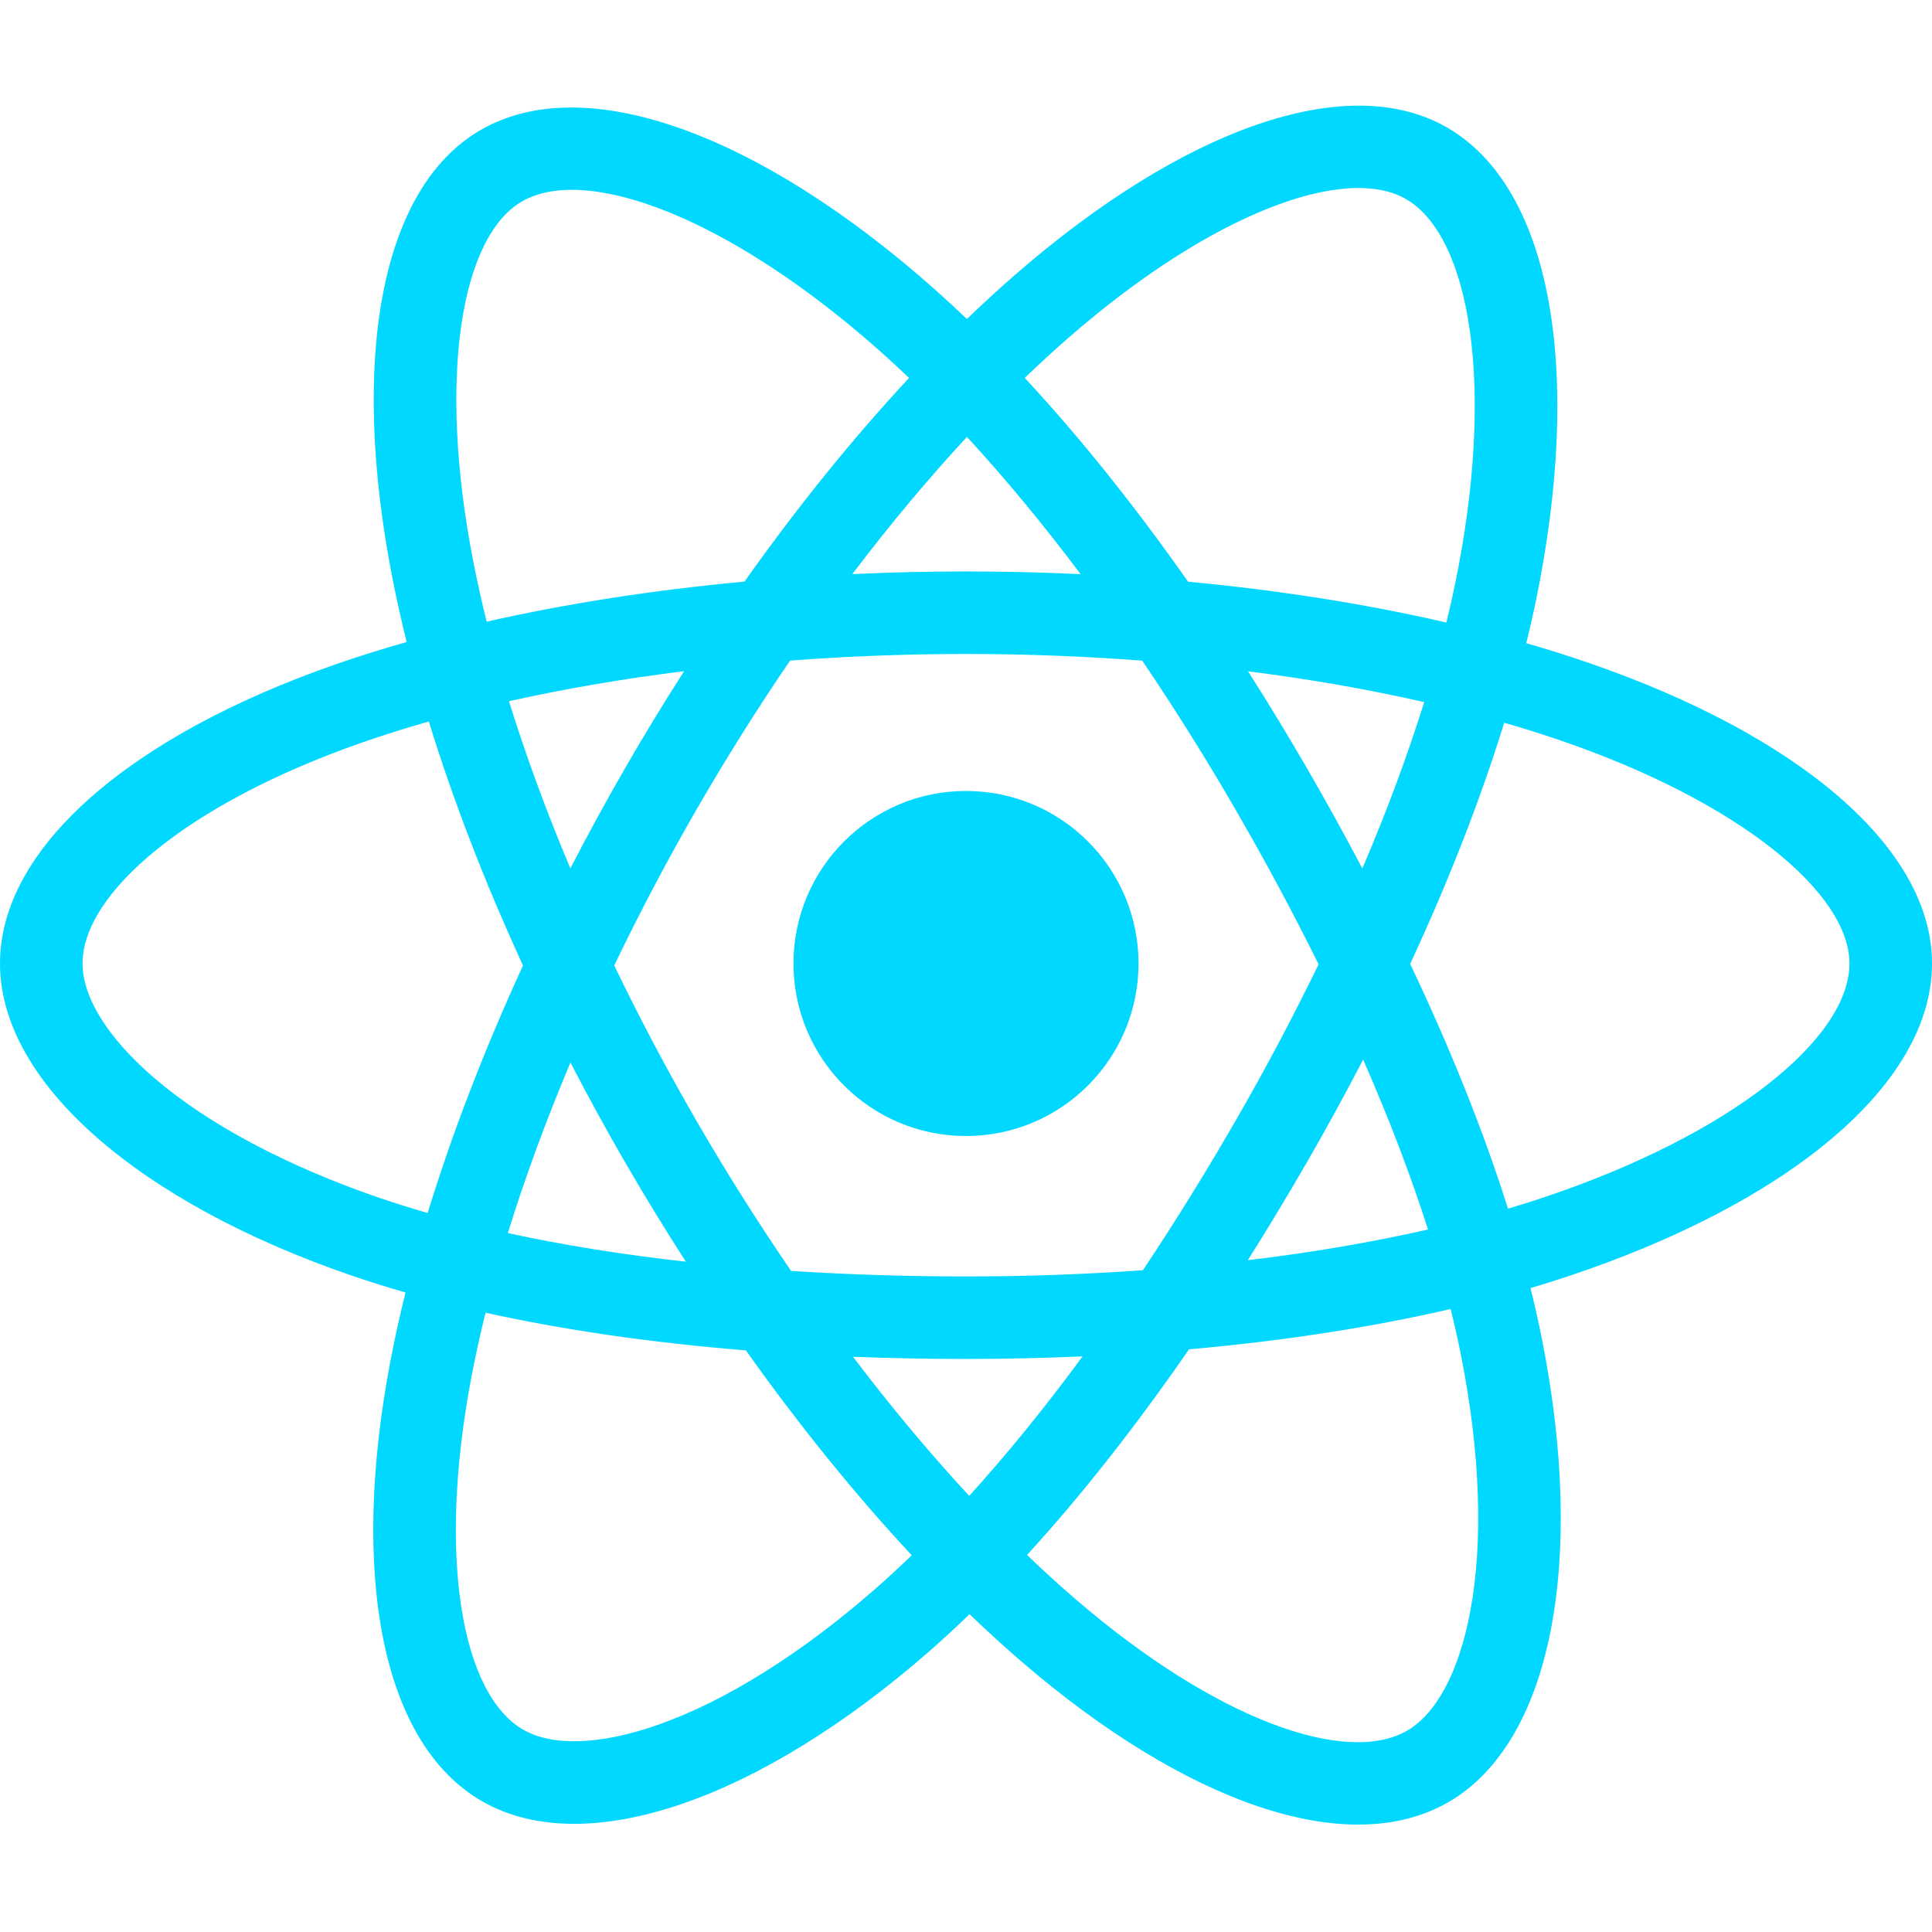
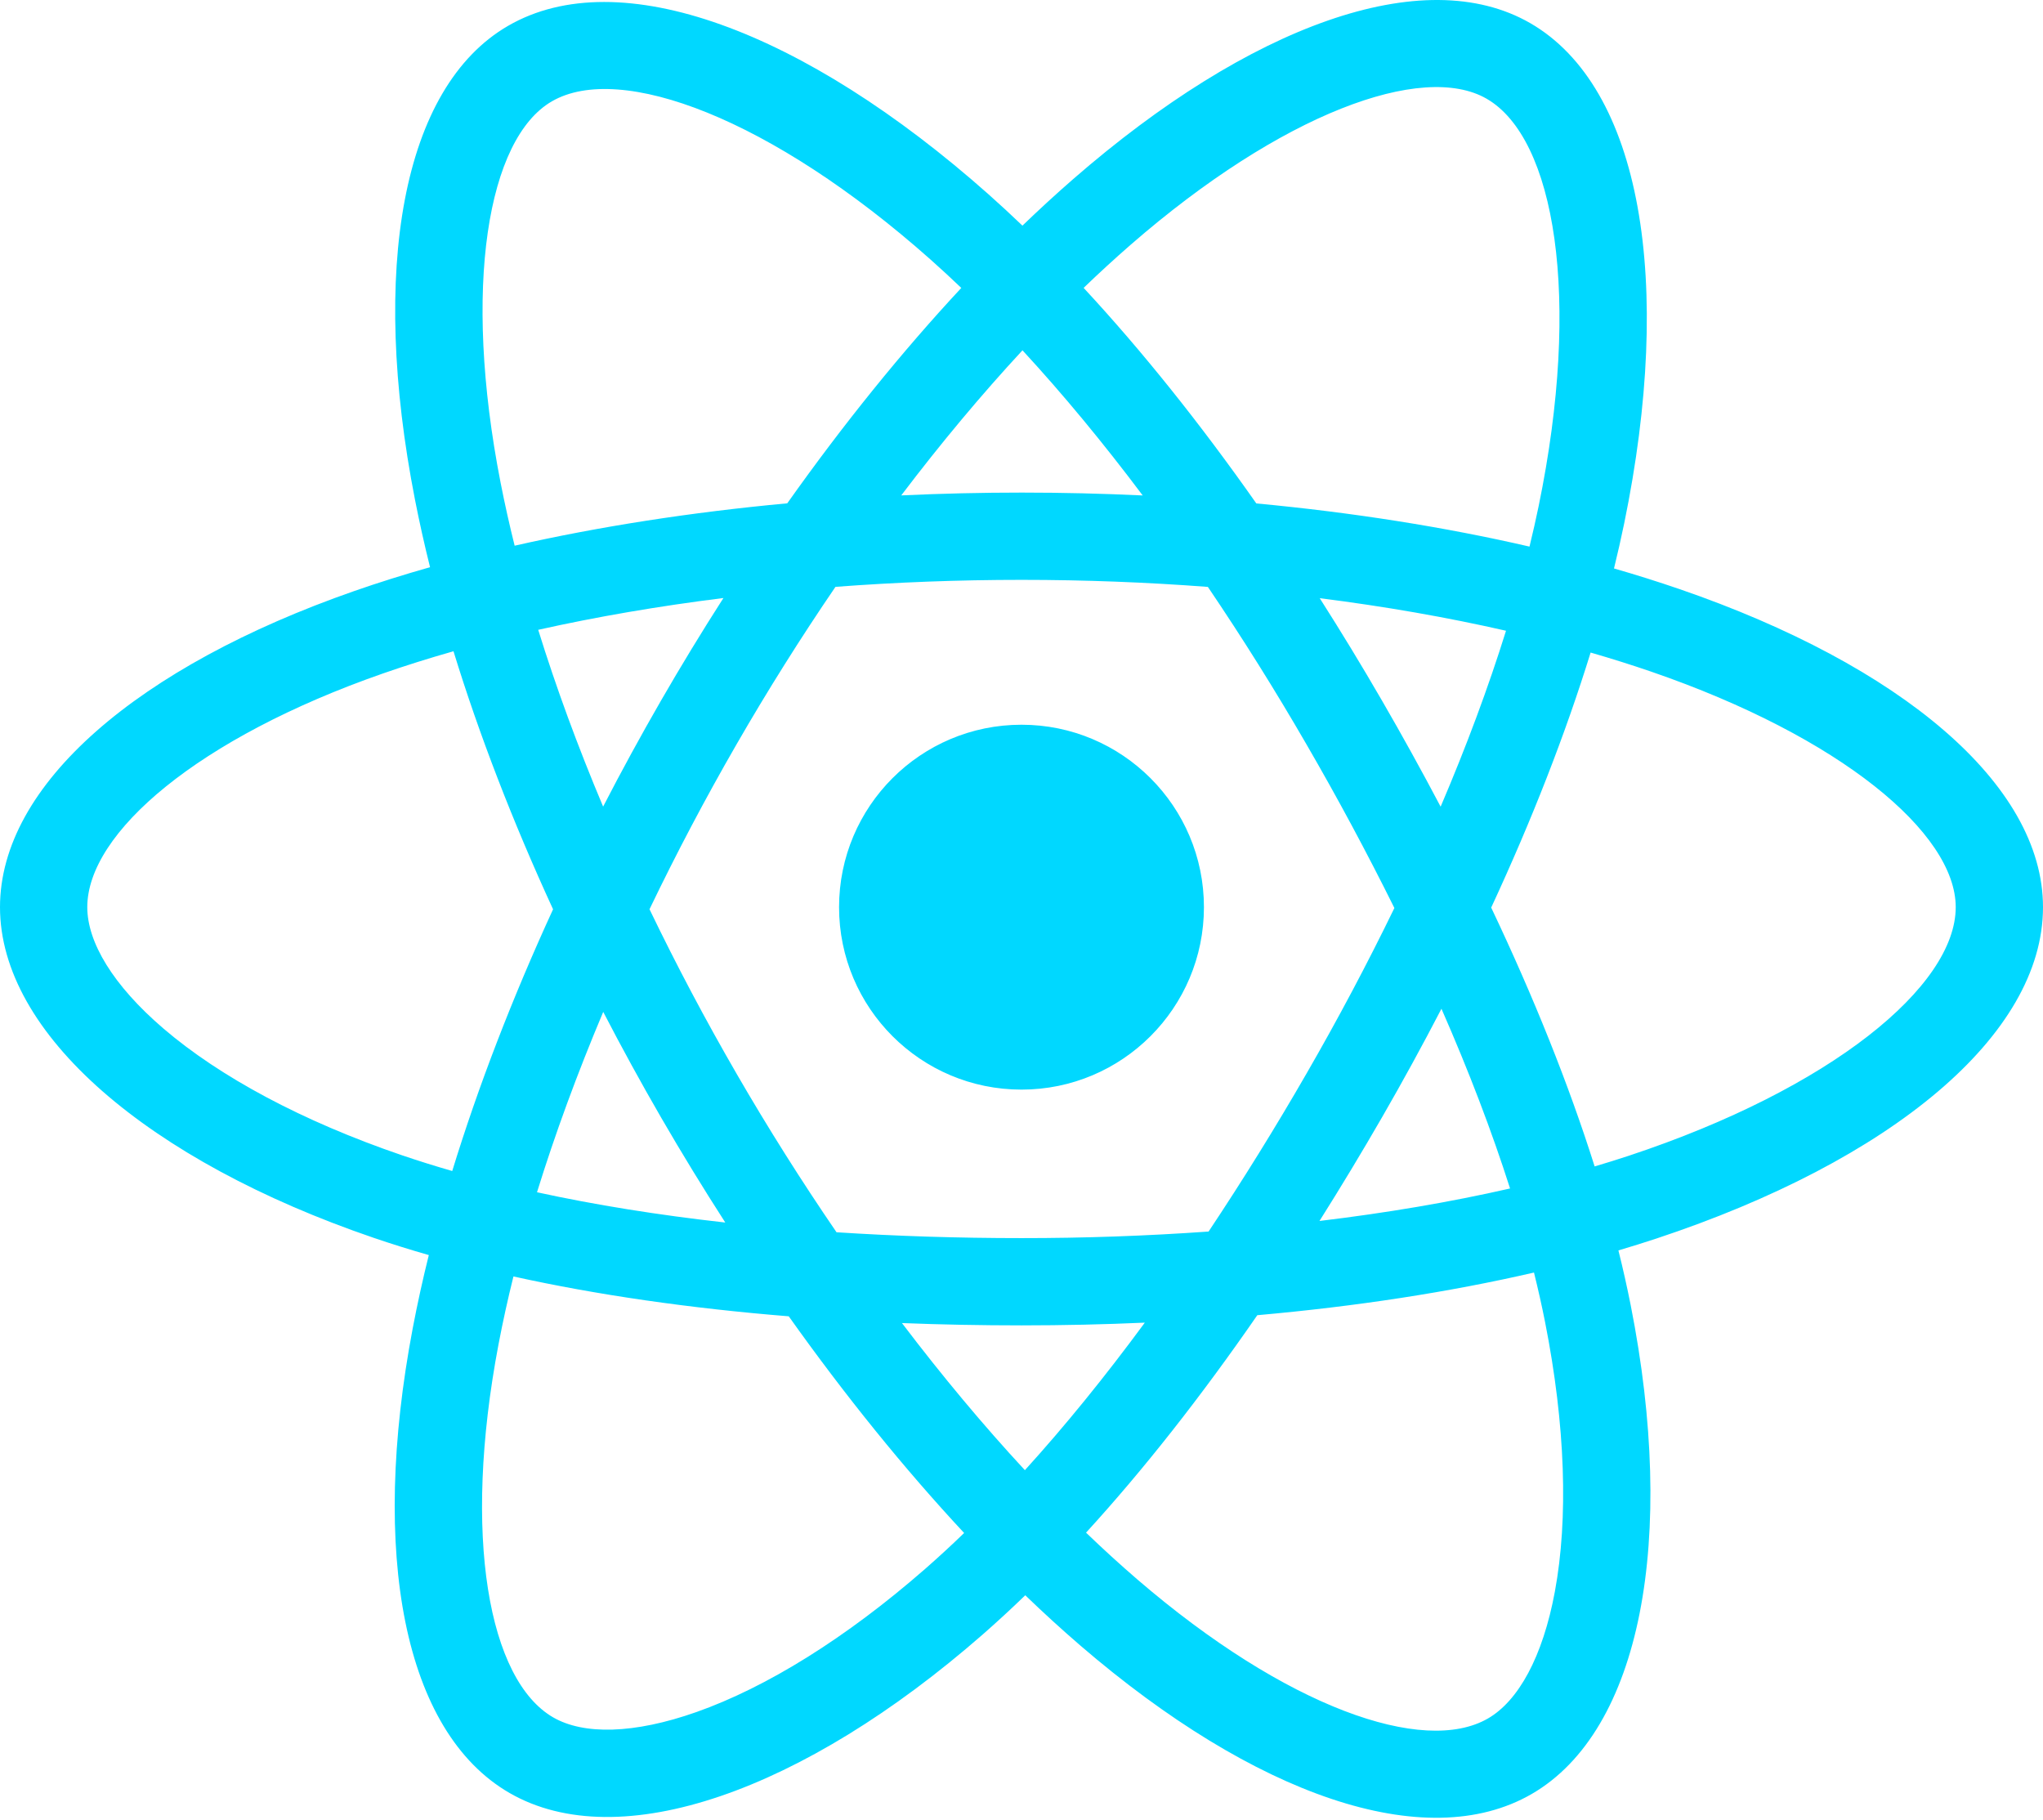
- <svg xmlns="http://www.w3.org/2000/svg" viewBox="0 0 256 228" width="17" height="17" preserveAspectRatio="xMidYMid">
+ <svg xmlns="http://www.w3.org/2000/svg" viewBox="0 0 256 228" preserveAspectRatio="xMidYMid">
  <path d="M210.483 73.824a171.49 171.49 0 0 0-8.24-2.597c.465-1.9.893-3.777 1.273-5.621 6.238-30.281 2.16-54.676-11.769-62.708-13.355-7.7-35.196.329-57.254 19.526a171.23 171.23 0 0 0-6.375 5.848 155.866 155.866 0 0 0-4.241-3.917C100.759 3.829 77.587-4.822 63.673 3.233 50.33 10.957 46.379 33.89 51.995 62.588a170.974 170.974 0 0 0 1.892 8.48c-3.28.932-6.445 1.924-9.474 2.98C17.309 83.498 0 98.307 0 113.668c0 15.865 18.582 31.778 46.812 41.427a145.52 145.52 0 0 0 6.921 2.165 167.467 167.467 0 0 0-2.01 9.138c-5.354 28.2-1.173 50.591 12.134 58.266 13.744 7.926 36.812-.22 59.273-19.855a145.567 145.567 0 0 0 5.342-4.923 168.064 168.064 0 0 0 6.92 6.314c21.758 18.722 43.246 26.282 56.54 18.586 13.731-7.949 18.194-32.003 12.4-61.268a145.016 145.016 0 0 0-1.535-6.842c1.62-.48 3.21-.974 4.76-1.488 29.348-9.723 48.443-25.443 48.443-41.52 0-15.417-17.868-30.326-45.517-39.844Zm-6.365 70.984c-1.4.463-2.836.91-4.3 1.345-3.24-10.257-7.612-21.163-12.963-32.432 5.106-11 9.31-21.767 12.459-31.957 2.619.758 5.16 1.557 7.61 2.4 23.69 8.156 38.14 20.213 38.14 29.504 0 9.896-15.606 22.743-40.946 31.14Zm-10.514 20.834c2.562 12.94 2.927 24.64 1.23 33.787-1.524 8.219-4.59 13.698-8.382 15.893-8.067 4.67-25.32-1.4-43.927-17.412a156.726 156.726 0 0 1-6.437-5.87c7.214-7.889 14.423-17.06 21.459-27.246 12.376-1.098 24.068-2.894 34.671-5.345.522 2.107.986 4.173 1.386 6.193ZM87.276 214.515c-7.882 2.783-14.16 2.863-17.955.675-8.075-4.657-11.432-22.636-6.853-46.752a156.923 156.923 0 0 1 1.869-8.499c10.486 2.32 22.093 3.988 34.498 4.994 7.084 9.967 14.501 19.128 21.976 27.15a134.668 134.668 0 0 1-4.877 4.492c-9.933 8.682-19.886 14.842-28.658 17.94ZM50.35 144.747c-12.483-4.267-22.792-9.812-29.858-15.863-6.35-5.437-9.555-10.836-9.555-15.216 0-9.322 13.897-21.212 37.076-29.293 2.813-.98 5.757-1.905 8.812-2.773 3.204 10.42 7.406 21.315 12.477 32.332-5.137 11.18-9.399 22.249-12.634 32.792a134.718 134.718 0 0 1-6.318-1.979Zm12.378-84.26c-4.811-24.587-1.616-43.134 6.425-47.789 8.564-4.958 27.502 2.111 47.463 19.835a144.318 144.318 0 0 1 3.841 3.545c-7.438 7.987-14.787 17.08-21.808 26.988-12.04 1.116-23.565 2.908-34.161 5.309a160.342 160.342 0 0 1-1.76-7.887Zm110.427 27.268a347.8 347.8 0 0 0-7.785-12.803c8.168 1.033 15.994 2.404 23.343 4.08-2.206 7.072-4.956 14.465-8.193 22.045a381.151 381.151 0 0 0-7.365-13.322Zm-45.032-43.861c5.044 5.465 10.096 11.566 15.065 18.186a322.04 322.04 0 0 0-30.257-.006c4.974-6.559 10.069-12.652 15.192-18.18ZM82.802 87.83a323.167 323.167 0 0 0-7.227 13.238c-3.184-7.553-5.909-14.98-8.134-22.152 7.304-1.634 15.093-2.97 23.209-3.984a321.524 321.524 0 0 0-7.848 12.897Zm8.081 65.352c-8.385-.936-16.291-2.203-23.593-3.793 2.26-7.3 5.045-14.885 8.298-22.6a321.187 321.187 0 0 0 7.257 13.246c2.594 4.48 5.28 8.868 8.038 13.147Zm37.542 31.03c-5.184-5.592-10.354-11.779-15.403-18.433 4.902.192 9.899.29 14.978.29 5.218 0 10.376-.117 15.453-.343-4.985 6.774-10.018 12.97-15.028 18.486Zm52.198-57.817c3.422 7.8 6.306 15.345 8.596 22.52-7.422 1.694-15.436 3.058-23.88 4.071a382.417 382.417 0 0 0 7.859-13.026 347.403 347.403 0 0 0 7.425-13.565Zm-16.898 8.101a358.557 358.557 0 0 1-12.281 19.815 329.4 329.4 0 0 1-23.444.823c-7.967 0-15.716-.248-23.178-.732a310.202 310.202 0 0 1-12.513-19.846h.001a307.41 307.41 0 0 1-10.923-20.627 310.278 310.278 0 0 1 10.89-20.637l-.001.001a307.318 307.318 0 0 1 12.413-19.761c7.613-.576 15.42-.876 23.31-.876H128c7.926 0 15.743.303 23.354.883a329.357 329.357 0 0 1 12.335 19.695 358.489 358.489 0 0 1 11.036 20.54 329.472 329.472 0 0 1-11 20.722Zm22.56-122.124c8.572 4.944 11.906 24.881 6.52 51.026-.344 1.668-.73 3.367-1.15 5.09-10.622-2.452-22.155-4.275-34.23-5.408-7.034-10.017-14.323-19.124-21.64-27.008a160.789 160.789 0 0 1 5.888-5.4c18.9-16.447 36.564-22.941 44.612-18.3ZM128 90.808c12.625 0 22.86 10.235 22.86 22.86s-10.235 22.86-22.86 22.86-22.86-10.235-22.86-22.86 10.235-22.86 22.86-22.86Z" fill="#00D8FF" />
</svg>
